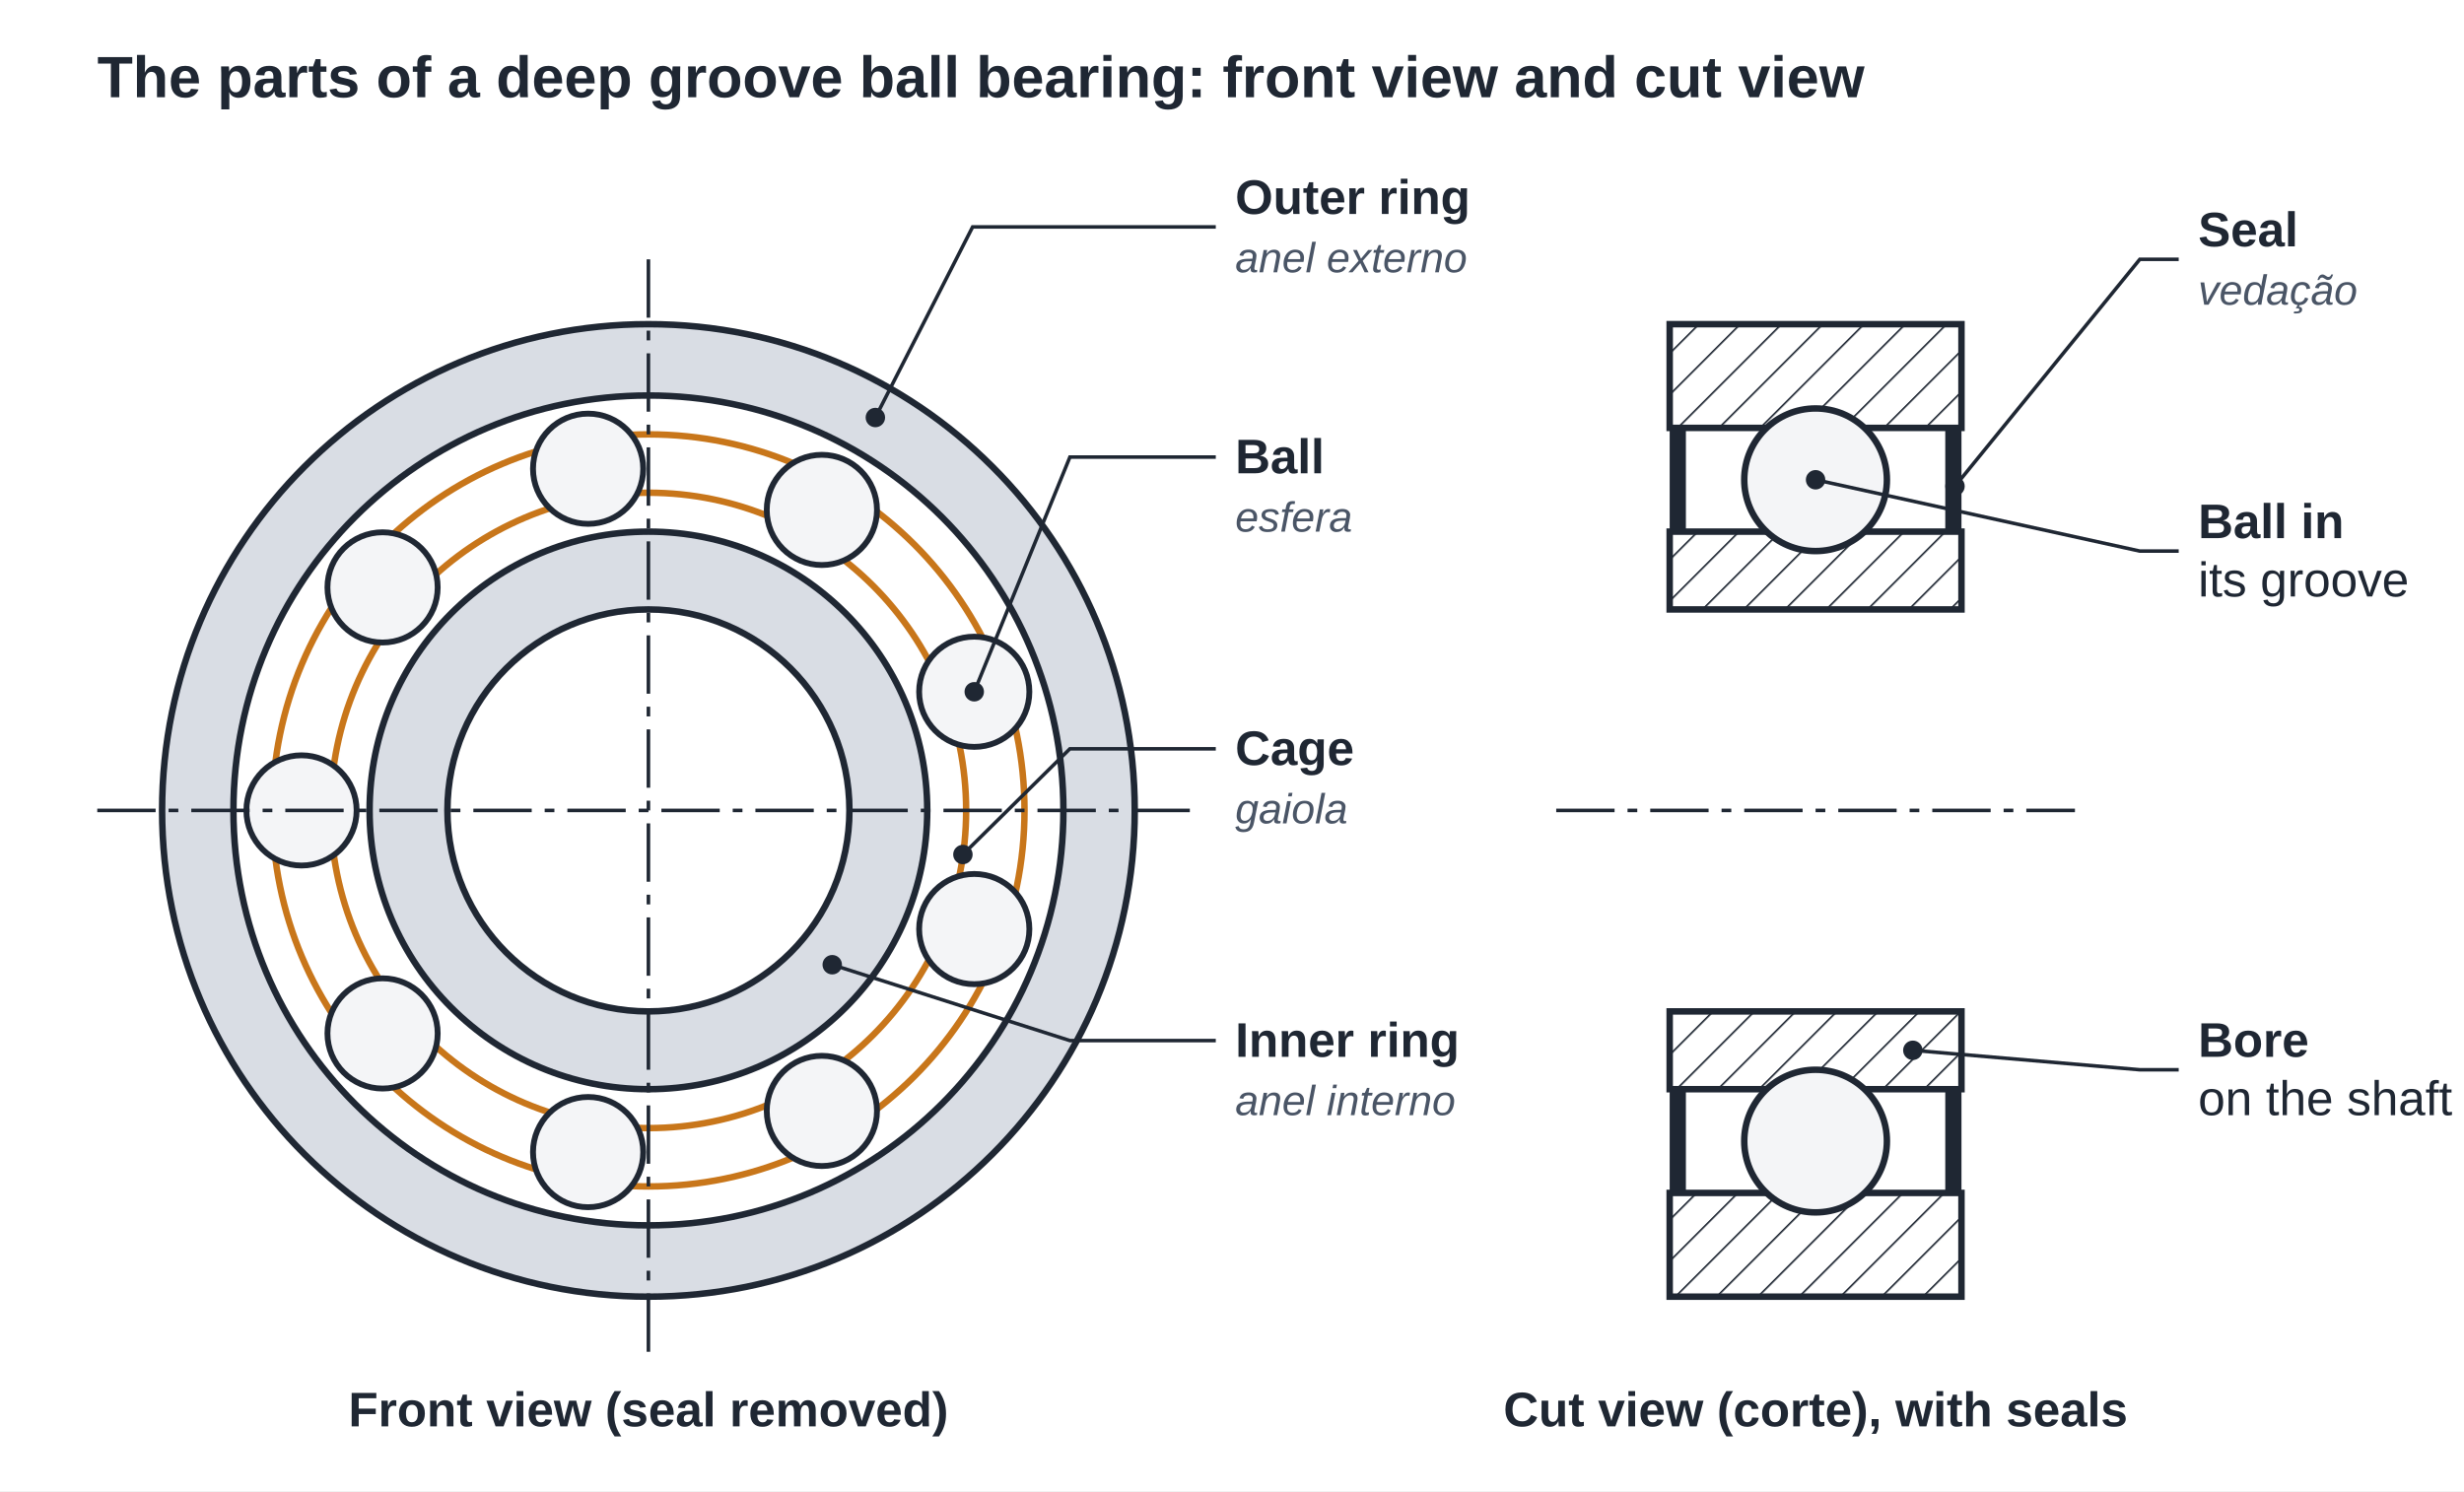
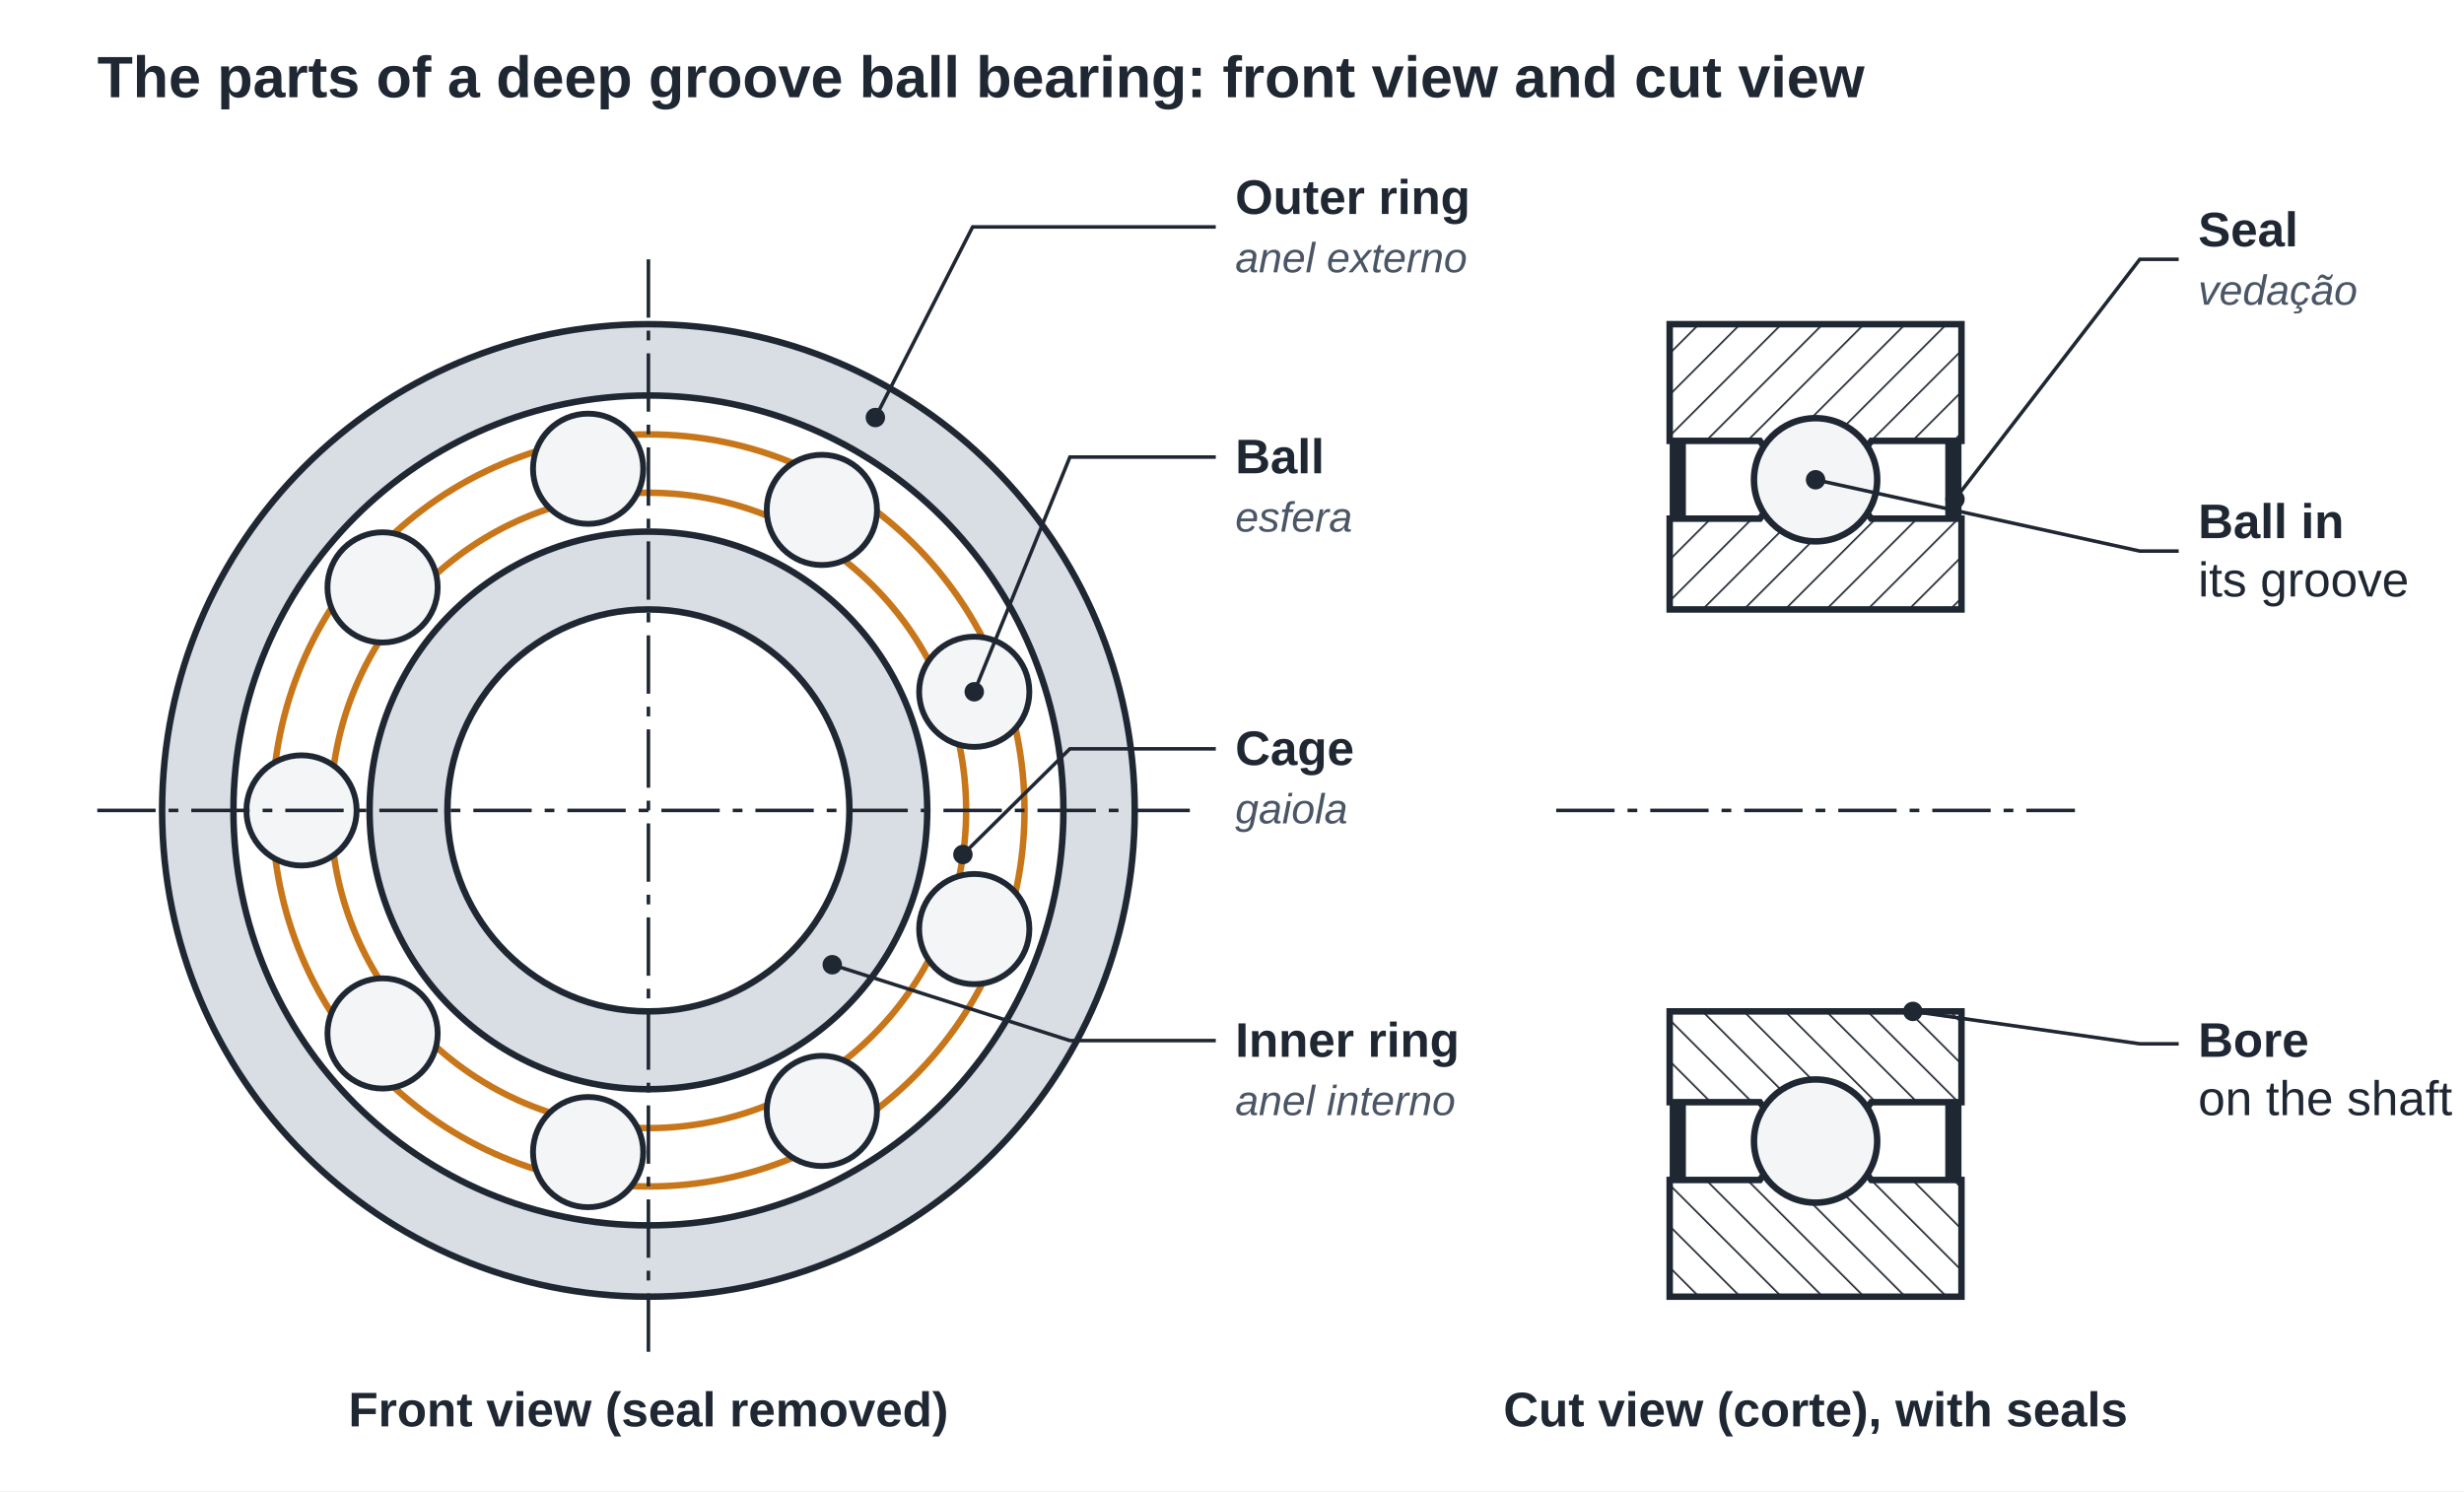
<svg xmlns="http://www.w3.org/2000/svg" id="svg-bp" viewBox="0 0 760 460" width="760" height="460" role="img" aria-label="Parts of a deep groove ball bearing, front view and section">
  <style>
.g-ink{stroke:#1f2733;fill:none;stroke-width:2}
.g-thin{stroke:#1f2733;fill:none;stroke-width:1.1}
.g-cl{stroke:#1f2733;fill:none;stroke-width:1.1;stroke-dasharray:18 4 3 4}
.g-hid{stroke:#1f2733;fill:none;stroke-width:1.5;stroke-dasharray:7 4}
.g-t{font-family:Arial,Helvetica,sans-serif;font-size:15px;fill:#1f2733}
.g-b{font-family:Arial,Helvetica,sans-serif;font-size:15px;font-weight:700;fill:#1f2733}
.g-s{font-family:Arial,Helvetica,sans-serif;font-size:13px;fill:#4a5566}
.g-h{font-family:Arial,Helvetica,sans-serif;font-size:18px;font-weight:700;fill:#1f2733}
.g-pt{font-style:italic}
</style>
  <defs>
    <pattern id="hA-bp" patternUnits="userSpaceOnUse" width="9" height="9" patternTransform="rotate(45)">
      <rect width="9" height="9" fill="#ffffff" />
      <line x1="0" y1="0" x2="0" y2="9" stroke="#1f2733" stroke-width="1" />
    </pattern>
    <pattern id="hB-bp" patternUnits="userSpaceOnUse" width="9" height="9" patternTransform="rotate(-45)">
      <rect width="9" height="9" fill="#ffffff" />
      <line x1="0" y1="0" x2="0" y2="9" stroke="#1f2733" stroke-width="1" />
    </pattern>
    <pattern id="hS-bp" patternUnits="userSpaceOnUse" width="7" height="7" patternTransform="rotate(-45)">
      <rect width="7" height="7" fill="#eaf5ee" />
      <line x1="0" y1="0" x2="0" y2="7" stroke="#1f8a4c" stroke-width="1.1" />
    </pattern>
    <pattern id="hC-bp" patternUnits="userSpaceOnUse" width="7" height="7" patternTransform="rotate(45)">
      <rect width="7" height="7" fill="#f6e7d3" />
      <line x1="0" y1="0" x2="0" y2="7" stroke="#a86b2d" stroke-width="1.2" />
    </pattern>
    <pattern id="hG-bp" patternUnits="userSpaceOnUse" width="10" height="10" patternTransform="rotate(45)">
      <rect width="10" height="10" fill="#ffffff" />
      <line x1="0" y1="0" x2="0" y2="10" stroke="#1f2733" stroke-width="1" />
      <line x1="5" y1="0" x2="5" y2="10" stroke="#1f2733" stroke-width="0.5" />
    </pattern>
+     <pattern id="hR-bp" patternUnits="userSpaceOnUse" width="5" height="5" patternTransform="rotate(-60)">
+       <rect width="5" height="5" fill="#f4f5f7" />
+       <line x1="0" y1="0" x2="0" y2="5" stroke="#1f2733" stroke-width="0.9" />
+     </pattern>
    <marker id="dot-bp" markerWidth="8" markerHeight="8" refX="4" refY="4" markerUnits="userSpaceOnUse">
      <circle cx="4" cy="4" r="3" fill="#1f2733" />
    </marker>
    <marker id="arr-bp" markerWidth="12" markerHeight="10" refX="11" refY="5" orient="auto" markerUnits="userSpaceOnUse">
      <path d="M0,0 L12,5 L0,10 z" fill="#1f2733" />
    </marker>
    <marker id="arrs-bp" markerWidth="12" markerHeight="10" refX="1" refY="5" orient="auto" markerUnits="userSpaceOnUse">
      <path d="M12,0 L0,5 L12,10 z" fill="#1f2733" />
    </marker>
    <marker id="arrR-bp" markerWidth="14" markerHeight="12" refX="13" refY="6" orient="auto" markerUnits="userSpaceOnUse">
      <path d="M0,0 L14,6 L0,12 z" fill="#c0392b" />
    </marker>
    <marker id="arrB-bp" markerWidth="14" markerHeight="12" refX="13" refY="6" orient="auto" markerUnits="userSpaceOnUse">
      <path d="M0,0 L14,6 L0,12 z" fill="#2f6fde" />
    </marker>
  </defs>
  <rect x="0" y="0" width="760" height="460" fill="#ffffff" />
  <text class="g-h" x="30" y="30" text-anchor="start">The parts of a deep groove ball bearing: front view and cut view</text>
  <path d="M50,250 a150,150 0 1,0 300,0 a150,150 0 1,0 -300,0 Z M72,250 a128,128 0 1,0 256,0 a128,128 0 1,0 -256,0 Z" fill="#d9dde4" fill-rule="evenodd" stroke="#1f2733" stroke-width="2" />
  <path d="M114,250 a86,86 0 1,0 172,0 a86,86 0 1,0 -172,0 Z M138,250 a62,62 0 1,0 124,0 a62,62 0 1,0 -124,0 Z" fill="#d9dde4" fill-rule="evenodd" stroke="#1f2733" stroke-width="2" />
  <path d="M84,250 a116,116 0 1,0 232,0 a116,116 0 1,0 -232,0 Z M102,250 a98,98 0 1,0 196,0 a98,98 0 1,0 -196,0 Z" fill="none" fill-rule="evenodd" stroke="#c8761a" stroke-width="2" />
  <circle cx="300.5" cy="213.4" r="17" fill="#f4f5f7" stroke="#1f2733" stroke-width="1.8" />
  <circle cx="253.5" cy="157.3" r="17" fill="#f4f5f7" stroke="#1f2733" stroke-width="1.8" />
  <circle cx="181.4" cy="144.6" r="17" fill="#f4f5f7" stroke="#1f2733" stroke-width="1.8" />
  <circle cx="118.0" cy="181.2" r="17" fill="#f4f5f7" stroke="#1f2733" stroke-width="1.8" />
  <circle cx="93.0" cy="250.0" r="17" fill="#f4f5f7" stroke="#1f2733" stroke-width="1.8" />
  <circle cx="118.0" cy="318.8" r="17" fill="#f4f5f7" stroke="#1f2733" stroke-width="1.8" />
  <circle cx="181.4" cy="355.4" r="17" fill="#f4f5f7" stroke="#1f2733" stroke-width="1.8" />
  <circle cx="253.5" cy="342.7" r="17" fill="#f4f5f7" stroke="#1f2733" stroke-width="1.8" />
  <circle cx="300.5" cy="286.6" r="17" fill="#f4f5f7" stroke="#1f2733" stroke-width="1.8" />
  <line class="g-cl" x1="30" y1="250" x2="370" y2="250" />
  <line class="g-cl" x1="200" y1="80" x2="200" y2="420" />
  <text class="g-b" x="200" y="440" text-anchor="middle">Front view (seal removed)</text>
-   <rect x="515" y="100" width="90" height="32" fill="url(#hA-bp)" stroke="#1f2733" stroke-width="2" />
-   <rect x="515" y="164" width="90" height="24" fill="url(#hA-bp)" stroke="#1f2733" stroke-width="2" />
-   <circle cx="560" cy="148" r="22" fill="#f4f5f7" stroke="#1f2733" stroke-width="2" />
-   <rect x="515" y="132" width="5" height="32" fill="#1f2733" />
-   <rect x="600" y="132" width="5" height="32" fill="#1f2733" />
-   <rect x="515" y="368" width="90" height="32" fill="url(#hA-bp)" stroke="#1f2733" stroke-width="2" />
-   <rect x="515" y="312" width="90" height="24" fill="url(#hA-bp)" stroke="#1f2733" stroke-width="2" />
-   <circle cx="560" cy="352" r="22" fill="#f4f5f7" stroke="#1f2733" stroke-width="2" />
-   <rect x="515" y="336" width="5" height="32" fill="#1f2733" />
-   <rect x="600" y="336" width="5" height="32" fill="#1f2733" />
+   <path d="M515,100 H605 V136 H577.2 A21,21 0 0,1 542.8,136 H515 Z" fill="url(#hA-bp)" stroke="#1f2733" stroke-width="2" />
+   <path d="M515,160 H542.8 A21,21 0 0,1 577.2,160 H605 V188 H515 Z" fill="url(#hA-bp)" stroke="#1f2733" stroke-width="2" />
+   <circle cx="560" cy="148" r="19" fill="#f4f5f7" stroke="#1f2733" stroke-width="2" />
+   <rect x="515" y="136" width="5" height="24" fill="#1f2733" />
+   <rect x="600" y="136" width="5" height="24" fill="#1f2733" />
+   <g transform="translate(0,500) scale(1,-1)">
+     <path d="M515,100 H605 V136 H577.2 A21,21 0 0,1 542.8,136 H515 Z" fill="url(#hA-bp)" stroke="#1f2733" stroke-width="2" />
+     <path d="M515,160 H542.8 A21,21 0 0,1 577.2,160 H605 V188 H515 Z" fill="url(#hA-bp)" stroke="#1f2733" stroke-width="2" />
+     <circle cx="560" cy="148" r="19" fill="#f4f5f7" stroke="#1f2733" stroke-width="2" />
+     <rect x="515" y="136" width="5" height="24" fill="#1f2733" />
+     <rect x="600" y="136" width="5" height="24" fill="#1f2733" />
+   </g>
  <line class="g-cl" x1="480" y1="250" x2="640" y2="250" />
  <text class="g-b" x="560" y="440" text-anchor="middle">Cut view (corte), with seals</text>
  <polyline class="g-thin" points="270.0,128.8 300,70 375,70" marker-start="url(#dot-bp)" />
  <text class="g-b" x="381" y="66" text-anchor="start">Outer ring</text>
  <text class="g-s g-pt" x="381" y="84" text-anchor="start">anel externo</text>
  <polyline class="g-thin" points="300.5,213.4 330,141 375,141" marker-start="url(#dot-bp)" />
  <text class="g-b" x="381" y="146" text-anchor="start">Ball</text>
  <text class="g-s g-pt" x="381" y="164" text-anchor="start">esfera</text>
  <polyline class="g-thin" points="297.0,263.6 330,231 375,231" marker-start="url(#dot-bp)" />
  <text class="g-b" x="381" y="236" text-anchor="start">Cage</text>
  <text class="g-s g-pt" x="381" y="254" text-anchor="start">gaiola</text>
  <polyline class="g-thin" points="256.7,297.6 330,321 375,321" marker-start="url(#dot-bp)" />
  <text class="g-b" x="381" y="326" text-anchor="start">Inner ring</text>
  <text class="g-s g-pt" x="381" y="344" text-anchor="start">anel interno</text>
-   <polyline class="g-thin" points="603,150 660,80 672,80" marker-start="url(#dot-bp)" />
+   <polyline class="g-thin" points="603,154 660,80 672,80" marker-start="url(#dot-bp)" />
  <text class="g-b" x="678" y="76" text-anchor="start">Seal</text>
  <text class="g-s g-pt" x="678" y="94" text-anchor="start">vedação</text>
  <polyline class="g-thin" points="560,148 660,170 672,170" marker-start="url(#dot-bp)" />
  <text class="g-b" x="678" y="166" text-anchor="start">Ball in</text>
  <text class="g-t" x="678" y="184" text-anchor="start">its groove</text>
-   <polyline class="g-thin" points="590,324 660,330 672,330" marker-start="url(#dot-bp)" />
+   <polyline class="g-thin" points="590,312 660,322 672,322" marker-start="url(#dot-bp)" />
  <text class="g-b" x="678" y="326" text-anchor="start">Bore</text>
  <text class="g-t" x="678" y="344" text-anchor="start">on the shaft</text>
</svg>
